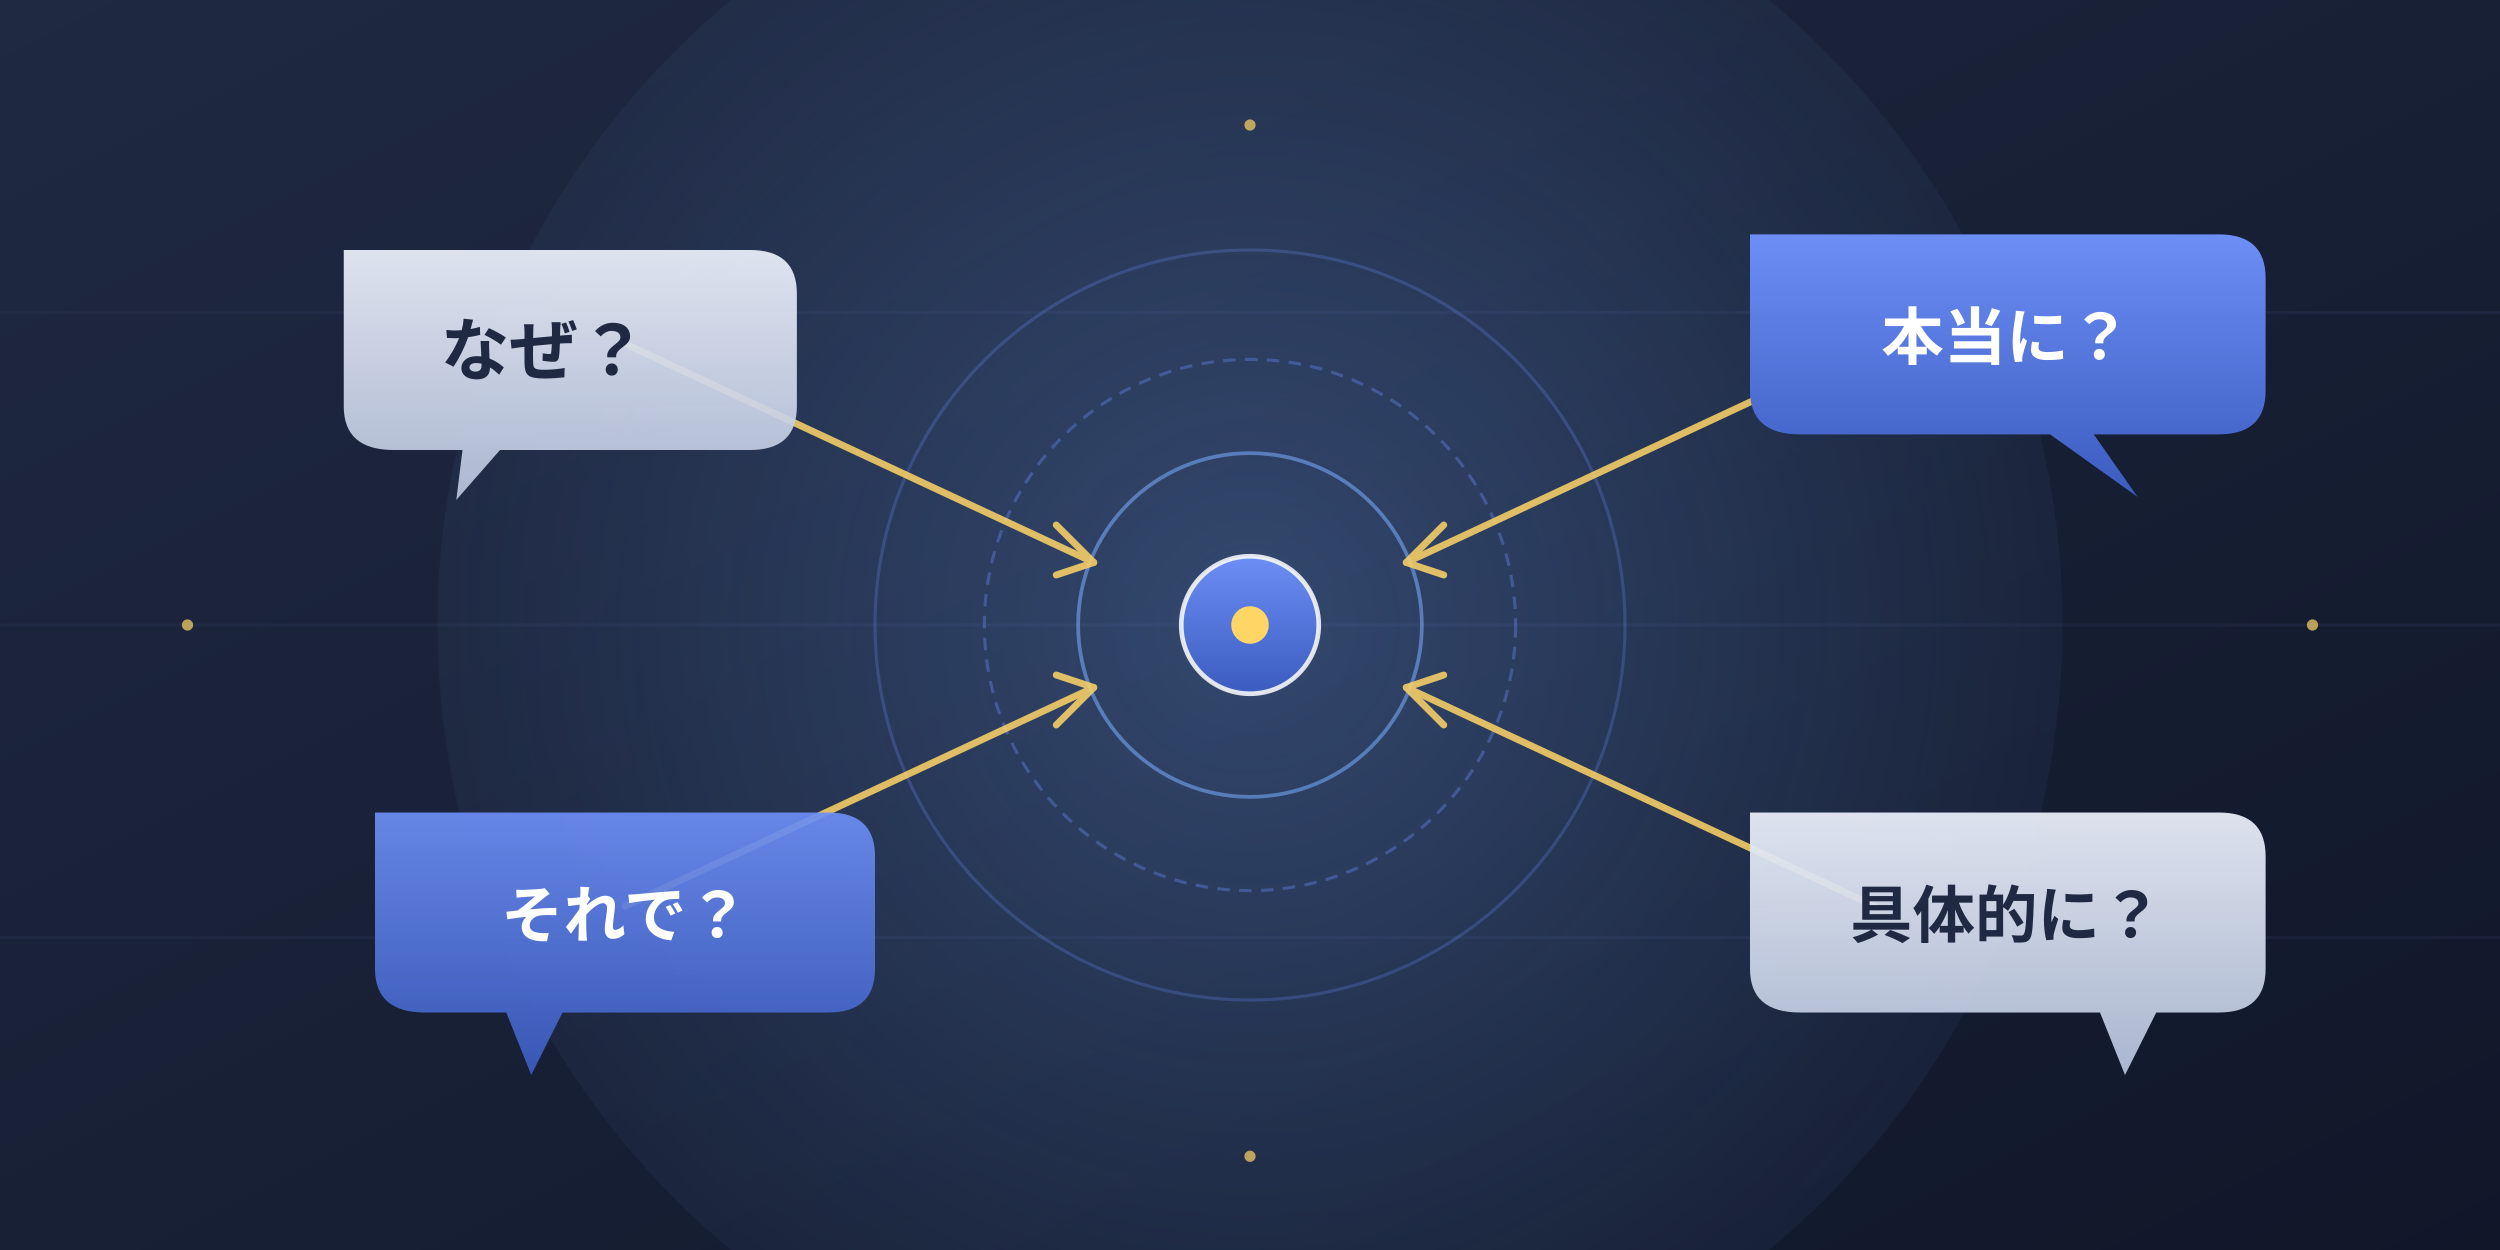
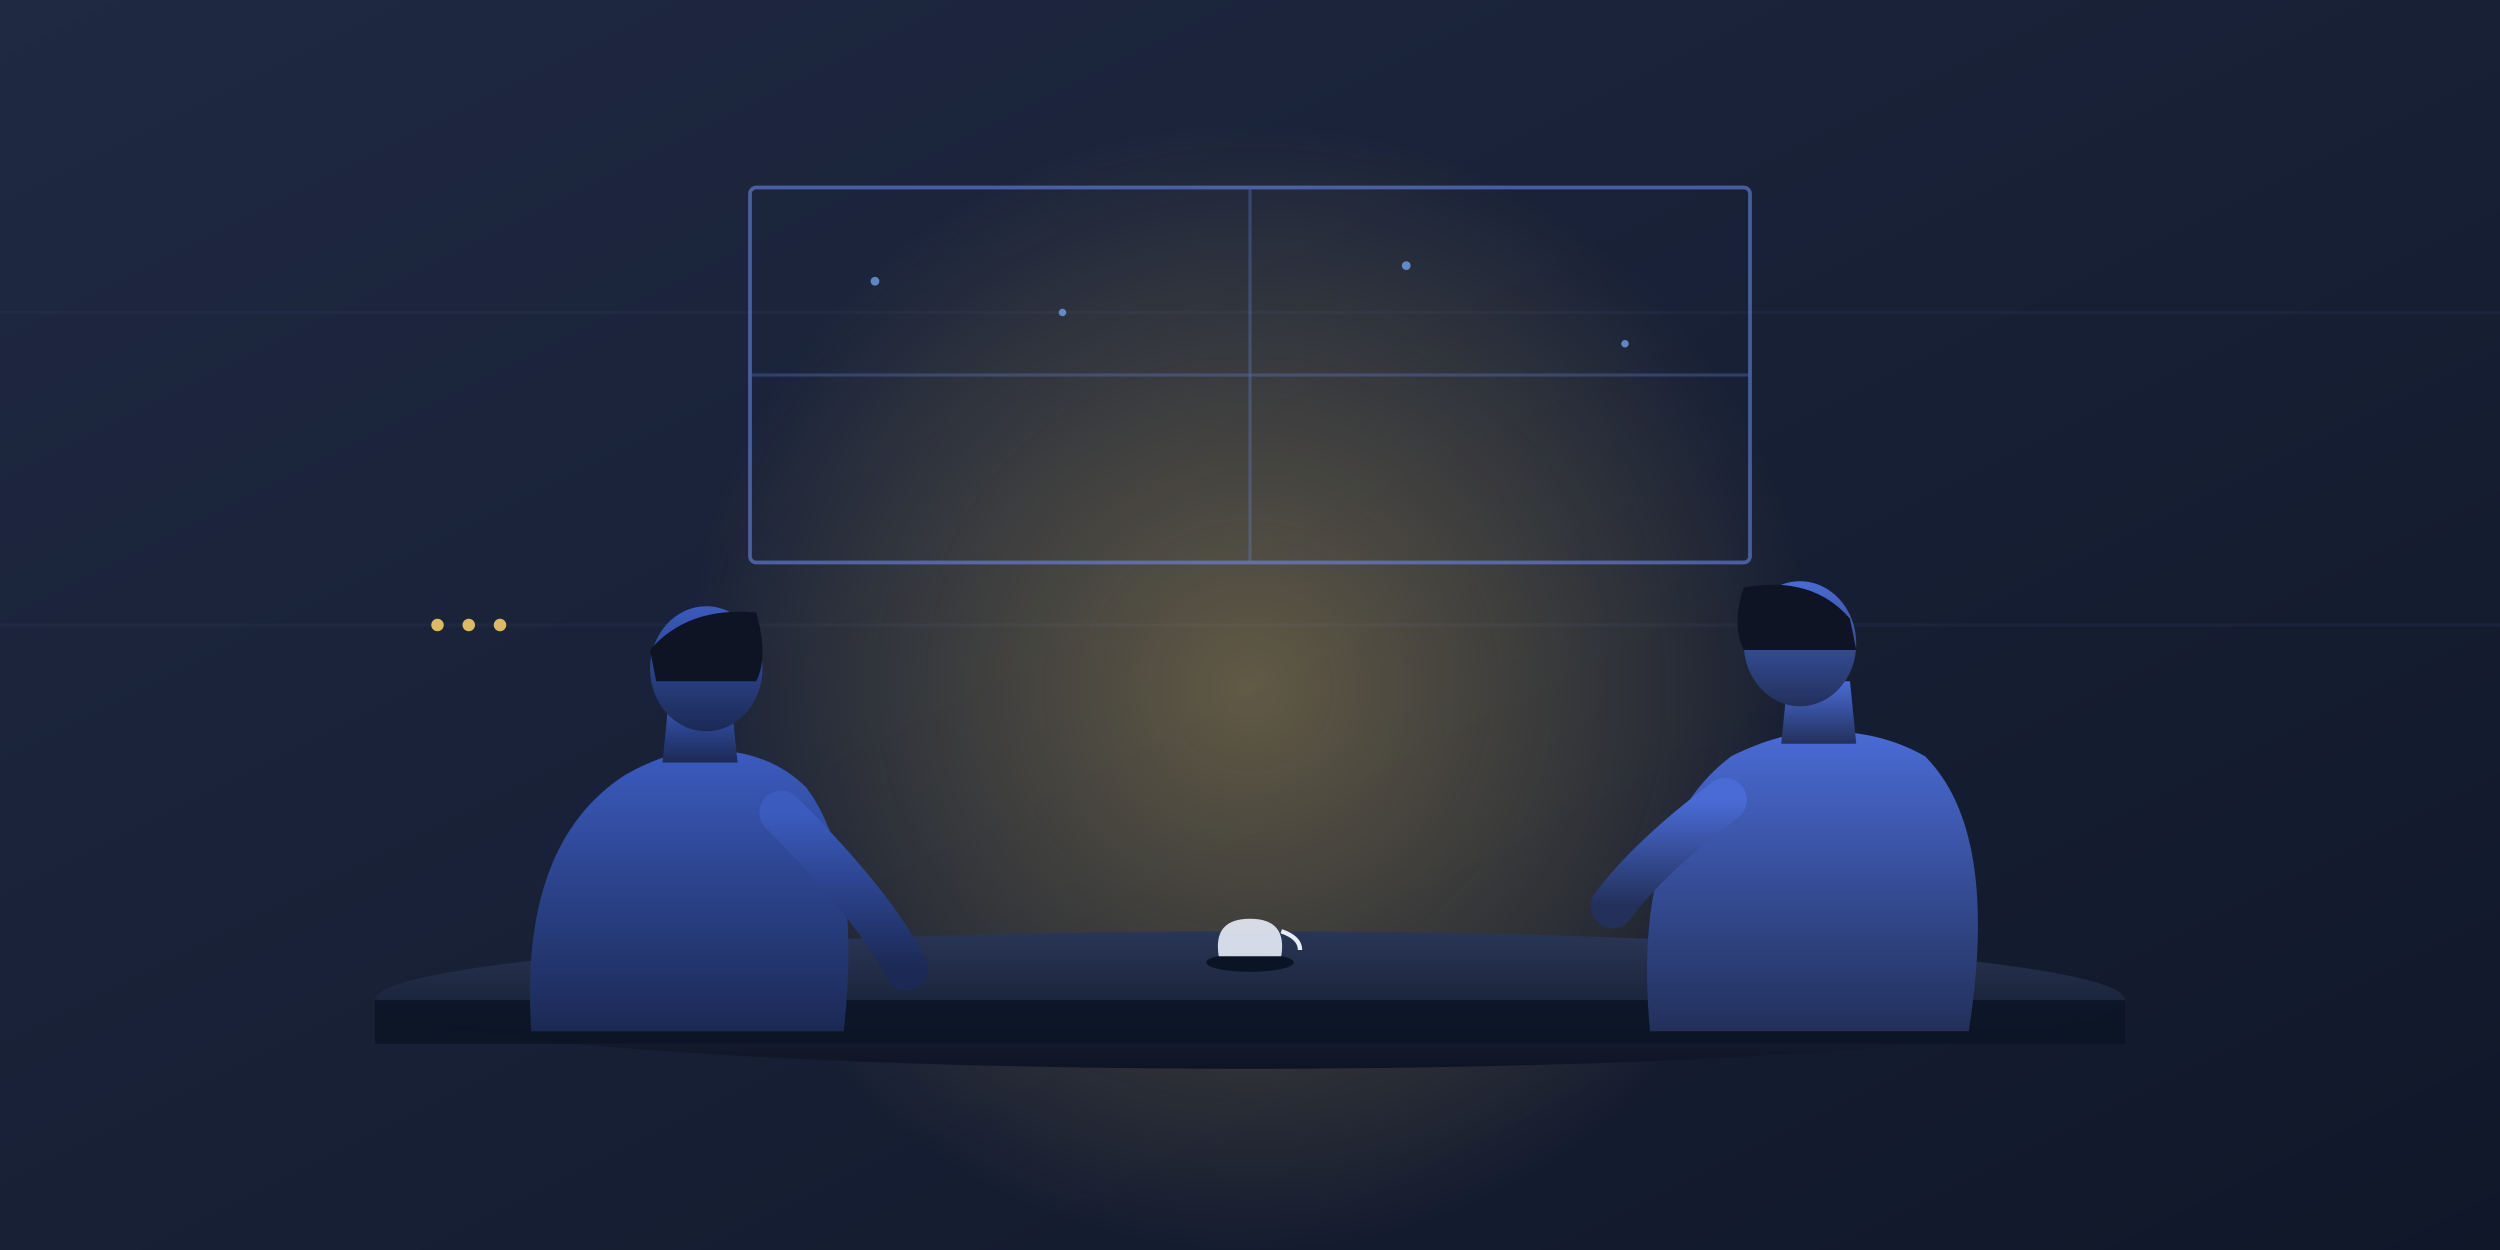
<svg xmlns="http://www.w3.org/2000/svg" viewBox="0 0 800 400" preserveAspectRatio="xMidYMid slice">
  <defs>
    <linearGradient id="bg-cl2" x1="0" y1="0" x2="1" y2="1">
      <stop offset="0%" stop-color="#1F2942" />
      <stop offset="100%" stop-color="#101729" />
    </linearGradient>
-     <linearGradient id="bub-cl2" x1="0" y1="0" x2="0" y2="1">
-       <stop offset="0%" stop-color="#6C8EF5" />
-       <stop offset="100%" stop-color="#3B5BBF" />
+     <radialGradient id="lamp-cl2" cx="0.5" cy="0.5" r="0.5">
+       <stop offset="0%" stop-color="#FFD566" stop-opacity="0.32" />
+       <stop offset="100%" stop-color="#FFD566" stop-opacity="0" />
+     </radialGradient>
+     <linearGradient id="figureL-cl2" x1="0" y1="0" x2="0" y2="1">
+       <stop offset="0%" stop-color="#3B5BBF" />
+       <stop offset="100%" stop-color="#1B2954" />
    </linearGradient>
-     <linearGradient id="bub2-cl2" x1="0" y1="0" x2="0" y2="1">
-       <stop offset="0%" stop-color="#E7ECF7" stop-opacity="0.95" />
-       <stop offset="100%" stop-color="#B8C4DD" stop-opacity="0.92" />
+     <linearGradient id="figureR-cl2" x1="0" y1="0" x2="0" y2="1">
+       <stop offset="0%" stop-color="#4A6BD6" />
+       <stop offset="100%" stop-color="#22305A" />
    </linearGradient>
-     <radialGradient id="glow-cl2" cx="0.5" cy="0.5" r="0.6">
-       <stop offset="0%" stop-color="#7AAEFF" stop-opacity="0.28" />
-       <stop offset="100%" stop-color="#7AAEFF" stop-opacity="0" />
-     </radialGradient>
-     <radialGradient id="ring-cl2" cx="0.5" cy="0.5" r="0.5">
-       <stop offset="60%" stop-color="#FFD566" stop-opacity="0" />
-       <stop offset="100%" stop-color="#FFD566" stop-opacity="0.4" />
-     </radialGradient>
+     <linearGradient id="table-cl2" x1="0" y1="0" x2="0" y2="1">
+       <stop offset="0%" stop-color="#2A3656" />
+       <stop offset="100%" stop-color="#0E1424" />
+     </linearGradient>
  </defs>
  <rect width="800" height="400" fill="url(#bg-cl2)" />
-   <g stroke="#2A3656" stroke-width="1" opacity="0.30">
+   <g stroke="#2A3656" stroke-width="1" opacity="0.25">
    <line x1="0" y1="100" x2="800" y2="100" />
    <line x1="0" y1="200" x2="800" y2="200" />
-     <line x1="0" y1="300" x2="800" y2="300" />
  </g>
-   <circle cx="400" cy="200" r="260" fill="url(#glow-cl2)" />
-   <g transform="translate(400,200)">
-     <circle cx="0" cy="0" r="120" fill="none" stroke="#6C8EF5" stroke-width="1" opacity="0.25" />
-     <circle cx="0" cy="0" r="85" fill="none" stroke="#6C8EF5" stroke-width="1" opacity="0.35" stroke-dasharray="4 3" />
-     <circle cx="0" cy="0" r="55" fill="none" stroke="#7AAEFF" stroke-width="1.2" opacity="0.55" />
-     <circle cx="0" cy="0" r="22" fill="url(#bub-cl2)" />
-     <circle cx="0" cy="0" r="22" fill="none" stroke="#FFFFFF" stroke-width="1.5" opacity="0.85" />
-     <circle cx="0" cy="0" r="6" fill="#FFD566" />
+   <circle cx="400" cy="220" r="180" fill="url(#lamp-cl2)" />
+   <g opacity="0.55">
+     <rect x="240" y="60" width="320" height="120" rx="2" fill="none" stroke="#6C8EF5" stroke-width="1.2" />
+     <line x1="400" y1="60" x2="400" y2="180" stroke="#6C8EF5" stroke-width="1" opacity="0.5" />
+     <line x1="240" y1="120" x2="560" y2="120" stroke="#6C8EF5" stroke-width="1" opacity="0.5" />
  </g>
-   <g stroke="#FFD566" stroke-width="2.2" fill="none" stroke-linecap="round" stroke-linejoin="round" opacity="0.85">
-     <path d="M 200 110 L 350 180" />
-     <polyline points="338 168 350 180 338 184" />
-     <path d="M 600 110 L 450 180" />
-     <polyline points="462 168 450 180 462 184" />
-     <path d="M 200 290 L 350 220" />
-     <polyline points="338 232 350 220 338 216" />
-     <path d="M 600 290 L 450 220" />
-     <polyline points="462 232 450 220 462 216" />
+   <g fill="#7AAEFF" opacity="0.7">
+     <circle cx="280" cy="90" r="1.4" />
+     <circle cx="340" cy="100" r="1.2" />
+     <circle cx="450" cy="85" r="1.4" />
+     <circle cx="520" cy="110" r="1.2" />
  </g>
-   <g transform="translate(110,80)">
-     <path d="M 0 0 L 130 0 Q 145 0 145 14 L 145 50 Q 145 64 130 64 L 50 64 L 36 80 L 38 64 L 16 64 Q 0 64 0 50 Z" fill="url(#bub2-cl2)" />
-     <text x="64" y="40" font-family="-apple-system, BlinkMacSystemFont, sans-serif" font-size="22" font-weight="700" fill="#1F2942" text-anchor="middle">なぜ？</text>
+   <ellipse cx="400" cy="320" rx="280" ry="22" fill="url(#table-cl2)" />
+   <rect x="120" y="320" width="560" height="14" fill="#0B1424" opacity="0.85" />
+   <g transform="translate(400,308)">
+     <ellipse cx="0" cy="0" rx="14" ry="3" fill="#0B1424" />
+     <path d="M -10 -2 Q -12 -14 0 -14 Q 12 -14 10 -2 Z" fill="#E7ECF7" opacity="0.9" />
+     <path d="M 10 -10 Q 16 -8 16 -4" fill="none" stroke="#E7ECF7" stroke-width="1.4" />
  </g>
-   <g transform="translate(560,75)">
-     <path d="M 0 0 L 150 0 Q 165 0 165 14 L 165 50 Q 165 64 150 64 L 110 64 L 124 84 L 96 64 L 16 64 Q 0 64 0 50 Z" fill="url(#bub-cl2)" />
-     <text x="82" y="40" font-family="-apple-system, BlinkMacSystemFont, sans-serif" font-size="20" font-weight="700" fill="#FFFFFF" text-anchor="middle">本当に？</text>
+   <g transform="translate(220,260)">
+     <path d="M -50 70 Q -54 10 -20 -12 Q -6 -20 6 -20 Q 26 -20 38 -8 Q 56 16 50 70 Z" fill="url(#figureL-cl2)" />
+     <path d="M -8 -16 L 16 -16 L 14 -36 L -6 -36 Z" fill="url(#figureL-cl2)" />
+     <ellipse cx="6" cy="-46" rx="18" ry="20" fill="url(#figureL-cl2)" />
+     <path d="M -12 -52 Q 0 -66 22 -64 Q 26 -50 22 -42 L -10 -42 Z" fill="#0E1424" />
+     <path d="M 30 0 Q 60 30 70 50" fill="none" stroke="url(#figureL-cl2)" stroke-width="14" stroke-linecap="round" />
  </g>
-   <g transform="translate(120,260)">
-     <path d="M 0 0 L 145 0 Q 160 0 160 14 L 160 50 Q 160 64 145 64 L 60 64 L 50 84 L 42 64 L 16 64 Q 0 64 0 50 Z" fill="url(#bub-cl2)" opacity="0.92" />
-     <text x="80" y="40" font-family="-apple-system, BlinkMacSystemFont, sans-serif" font-size="20" font-weight="700" fill="#FFFFFF" text-anchor="middle">それで？</text>
+   <g transform="translate(580,250)">
+     <path d="M -52 80 Q -58 16 -26 -8 Q -10 -16 4 -16 Q 22 -16 36 -8 Q 60 16 50 80 Z" fill="url(#figureR-cl2)" />
+     <path d="M -10 -12 L 14 -12 L 12 -32 L -8 -32 Z" fill="url(#figureR-cl2)" />
+     <ellipse cx="-4" cy="-44" rx="18" ry="20" fill="url(#figureR-cl2)" />
+     <path d="M 12 -52 Q 0 -66 -22 -62 Q -26 -50 -22 -42 L 14 -42 Z" fill="#0E1424" />
+     <path d="M -28 6 Q -52 24 -64 40" fill="none" stroke="url(#figureR-cl2)" stroke-width="14" stroke-linecap="round" />
  </g>
-   <g transform="translate(560,260)">
-     <path d="M 0 0 L 150 0 Q 165 0 165 14 L 165 50 Q 165 64 150 64 L 130 64 L 120 84 L 112 64 L 16 64 Q 0 64 0 50 Z" fill="url(#bub2-cl2)" />
-     <text x="82" y="40" font-family="-apple-system, BlinkMacSystemFont, sans-serif" font-size="20" font-weight="700" fill="#1F2942" text-anchor="middle">具体的に？</text>
-   </g>
-   <g fill="#FFD566" opacity="0.7">
-     <circle cx="60" cy="200" r="1.8" />
-     <circle cx="740" cy="200" r="1.8" />
-     <circle cx="400" cy="40" r="1.8" />
-     <circle cx="400" cy="370" r="1.8" />
+   <g transform="translate(140,200)" fill="#FFD566" opacity="0.85">
+     <circle cx="0" cy="0" r="2" />
+     <circle cx="10" cy="0" r="2" />
+     <circle cx="20" cy="0" r="2" />
  </g>
</svg>
